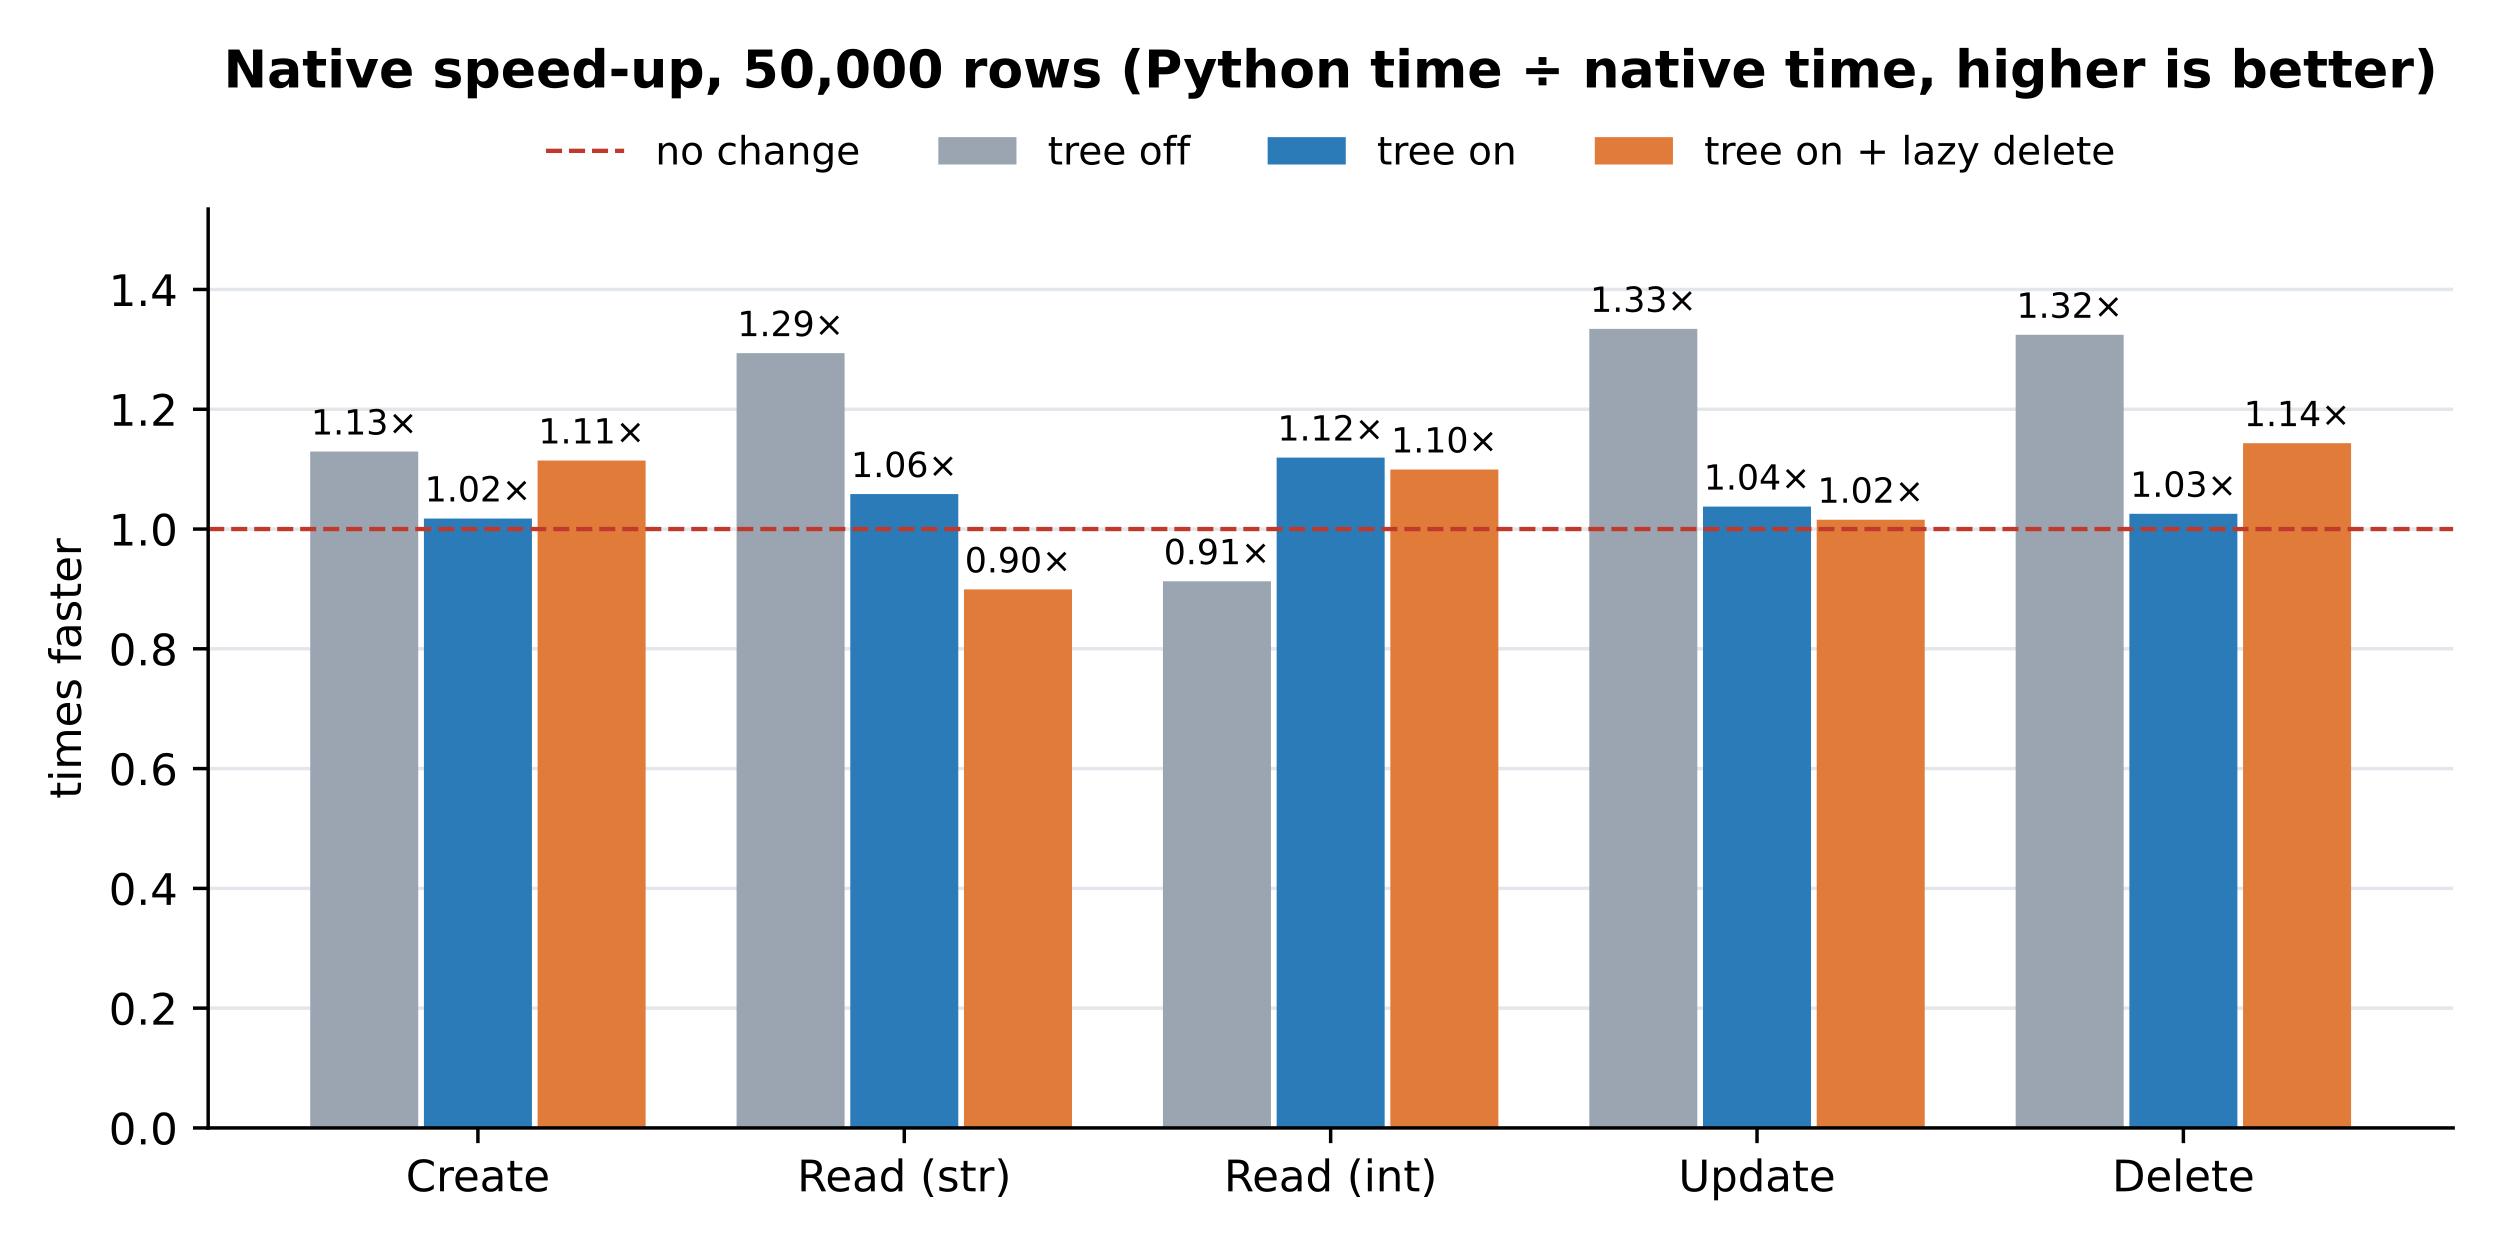
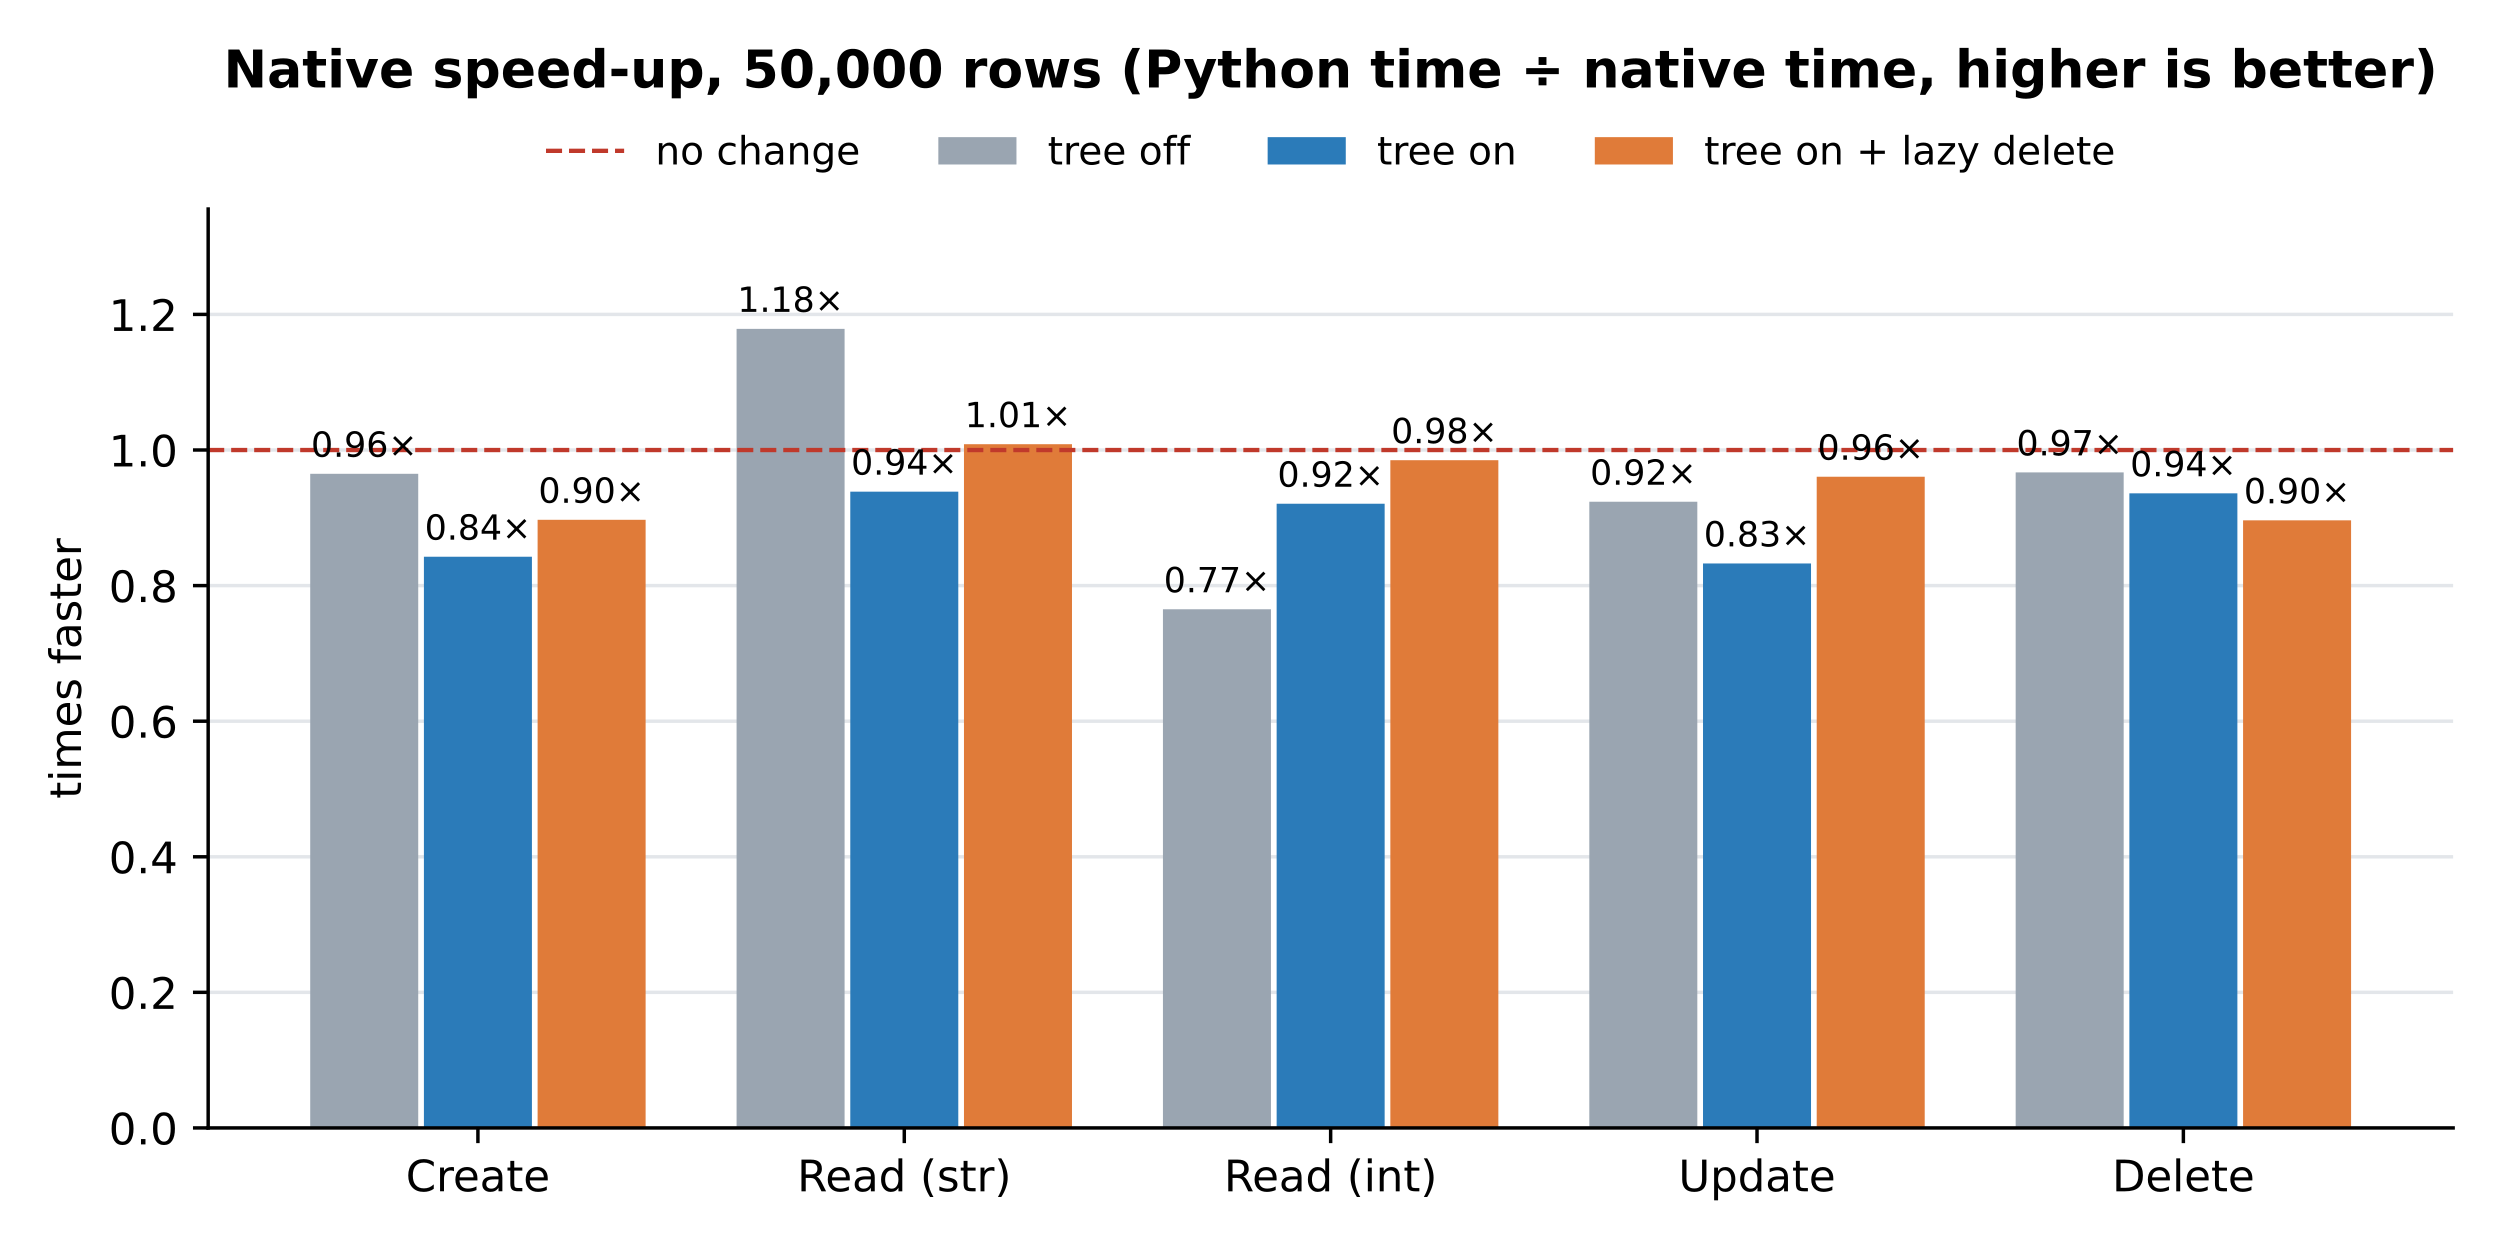
<svg xmlns="http://www.w3.org/2000/svg" xmlns:xlink="http://www.w3.org/1999/xlink" width="576pt" height="288pt" viewBox="0 0 576 288" version="1.1">
  <defs>
    <style type="text/css">*{stroke-linejoin: round; stroke-linecap: butt}</style>
  </defs>
  <g id="figure_1">
    <g id="patch_1">
      <path d="M 0 288 L 576 288 L 576 0 L 0 0 z " style="fill: #ffffff" />
    </g>
    <g id="axes_1">
      <g id="patch_2">
        <path d="M 47.962 259.878 L 565.2 259.878 L 565.2 48.16 L 47.962 48.16 z " style="fill: #ffffff" />
      </g>
      <g id="matplotlib.axis_1">
        <g id="xtick_1">
          <g id="line2d_1">
            <defs>
-               <path id="m3c0e0398b1" d="M 0 0 L 0 3.5 " style="stroke: #000000; stroke-width: 0.8" />
+               <path id="m63445296e5" d="M 0 0 L 0 3.5 " style="stroke: #000000; stroke-width: 0.8" />
            </defs>
            <g>
-               <use xlink:href="#m3c0e0398b1" x="110.112" y="259.878" style="stroke: #000000; stroke-width: 0.8" />
+               <use xlink:href="#m63445296e5" x="110.112" y="259.878" style="stroke: #000000; stroke-width: 0.8" />
            </g>
          </g>
          <g id="text_1">
            <text style="font-size: 10px; font-family: 'DejaVu Sans', 'Bitstream Vera Sans', 'Computer Modern Sans Serif', 'Lucida Grande', 'Verdana', 'Geneva', 'Lucid', 'Arial', 'Helvetica', 'Avant Garde', sans-serif; text-anchor: middle" x="110.112" y="274.475" transform="rotate(-0 110.1121 274.4753)">Create</text>
          </g>
        </g>
        <g id="xtick_2">
          <g id="line2d_2">
            <g>
-               <use xlink:href="#m3c0e0398b1" x="208.347" y="259.878" style="stroke: #000000; stroke-width: 0.8" />
+               <use xlink:href="#m63445296e5" x="208.347" y="259.878" style="stroke: #000000; stroke-width: 0.8" />
            </g>
          </g>
          <g id="text_2">
            <text style="font-size: 10px; font-family: 'DejaVu Sans', 'Bitstream Vera Sans', 'Computer Modern Sans Serif', 'Lucida Grande', 'Verdana', 'Geneva', 'Lucid', 'Arial', 'Helvetica', 'Avant Garde', sans-serif; text-anchor: middle" x="208.347" y="274.476" transform="rotate(-0 208.3466 274.4761)">Read (str)</text>
          </g>
        </g>
        <g id="xtick_3">
          <g id="line2d_3">
            <g>
-               <use xlink:href="#m3c0e0398b1" x="306.581" y="259.878" style="stroke: #000000; stroke-width: 0.8" />
+               <use xlink:href="#m63445296e5" x="306.581" y="259.878" style="stroke: #000000; stroke-width: 0.8" />
            </g>
          </g>
          <g id="text_3">
            <text style="font-size: 10px; font-family: 'DejaVu Sans', 'Bitstream Vera Sans', 'Computer Modern Sans Serif', 'Lucida Grande', 'Verdana', 'Geneva', 'Lucid', 'Arial', 'Helvetica', 'Avant Garde', sans-serif; text-anchor: middle" x="306.581" y="274.476" transform="rotate(-0 306.5812 274.4761)">Read (int)</text>
          </g>
        </g>
        <g id="xtick_4">
          <g id="line2d_4">
            <g>
-               <use xlink:href="#m3c0e0398b1" x="404.816" y="259.878" style="stroke: #000000; stroke-width: 0.8" />
+               <use xlink:href="#m63445296e5" x="404.816" y="259.878" style="stroke: #000000; stroke-width: 0.8" />
            </g>
          </g>
          <g id="text_4">
            <text style="font-size: 10px; font-family: 'DejaVu Sans', 'Bitstream Vera Sans', 'Computer Modern Sans Serif', 'Lucida Grande', 'Verdana', 'Geneva', 'Lucid', 'Arial', 'Helvetica', 'Avant Garde', sans-serif; text-anchor: middle" x="404.816" y="274.476" transform="rotate(-0 404.8157 274.4761)">Update</text>
          </g>
        </g>
        <g id="xtick_5">
          <g id="line2d_5">
            <g>
-               <use xlink:href="#m3c0e0398b1" x="503.05" y="259.878" style="stroke: #000000; stroke-width: 0.8" />
+               <use xlink:href="#m63445296e5" x="503.05" y="259.878" style="stroke: #000000; stroke-width: 0.8" />
            </g>
          </g>
          <g id="text_5">
            <text style="font-size: 10px; font-family: 'DejaVu Sans', 'Bitstream Vera Sans', 'Computer Modern Sans Serif', 'Lucida Grande', 'Verdana', 'Geneva', 'Lucid', 'Arial', 'Helvetica', 'Avant Garde', sans-serif; text-anchor: middle" x="503.05" y="274.476" transform="rotate(-0 503.0503 274.4761)">Delete</text>
          </g>
        </g>
      </g>
      <g id="matplotlib.axis_2">
        <g id="ytick_1">
          <g id="line2d_6">
-             <path d="M 47.962 259.878 L 565.2 259.878 " clip-path="url(#p4f3a8dceb3)" style="fill: none; stroke: #e3e6ea; stroke-width: 0.8; stroke-linecap: square" />
+             <path d="M 47.962 259.878 L 565.2 259.878 " clip-path="url(#p0737471689)" style="fill: none; stroke: #e3e6ea; stroke-width: 0.8; stroke-linecap: square" />
          </g>
          <g id="line2d_7">
            <defs>
-               <path id="me81ddacb31" d="M 0 0 L -3.5 0 " style="stroke: #000000; stroke-width: 0.8" />
+               <path id="mc8d43a5689" d="M 0 0 L -3.5 0 " style="stroke: #000000; stroke-width: 0.8" />
            </defs>
            <g>
-               <use xlink:href="#me81ddacb31" x="47.962" y="259.878" style="stroke: #000000; stroke-width: 0.8" />
+               <use xlink:href="#mc8d43a5689" x="47.962" y="259.878" style="stroke: #000000; stroke-width: 0.8" />
            </g>
          </g>
          <g id="text_6">
            <text style="font-size: 10px; font-family: 'DejaVu Sans', 'Bitstream Vera Sans', 'Computer Modern Sans Serif', 'Lucida Grande', 'Verdana', 'Geneva', 'Lucid', 'Arial', 'Helvetica', 'Avant Garde', sans-serif; text-anchor: end" x="40.962" y="263.676" transform="rotate(-0 40.96234 263.6765)">0.0</text>
          </g>
        </g>
        <g id="ytick_2">
          <g id="line2d_8">
-             <path d="M 47.962 232.281 L 565.2 232.281 " clip-path="url(#p4f3a8dceb3)" style="fill: none; stroke: #e3e6ea; stroke-width: 0.8; stroke-linecap: square" />
+             <path d="M 47.962 228.639 L 565.2 228.639 " clip-path="url(#p0737471689)" style="fill: none; stroke: #e3e6ea; stroke-width: 0.8; stroke-linecap: square" />
          </g>
          <g id="line2d_9">
            <g>
-               <use xlink:href="#me81ddacb31" x="47.962" y="232.281" style="stroke: #000000; stroke-width: 0.8" />
+               <use xlink:href="#mc8d43a5689" x="47.962" y="228.639" style="stroke: #000000; stroke-width: 0.8" />
            </g>
          </g>
          <g id="text_7">
-             <text style="font-size: 10px; font-family: 'DejaVu Sans', 'Bitstream Vera Sans', 'Computer Modern Sans Serif', 'Lucida Grande', 'Verdana', 'Geneva', 'Lucid', 'Arial', 'Helvetica', 'Avant Garde', sans-serif; text-anchor: end" x="40.962" y="236.079" transform="rotate(-0 40.96234 236.0794)">0.2</text>
+             <text style="font-size: 10px; font-family: 'DejaVu Sans', 'Bitstream Vera Sans', 'Computer Modern Sans Serif', 'Lucida Grande', 'Verdana', 'Geneva', 'Lucid', 'Arial', 'Helvetica', 'Avant Garde', sans-serif; text-anchor: end" x="40.962" y="232.437" transform="rotate(-0 40.96234 232.4375)">0.2</text>
          </g>
        </g>
        <g id="ytick_3">
          <g id="line2d_10">
-             <path d="M 47.962 204.683 L 565.2 204.683 " clip-path="url(#p4f3a8dceb3)" style="fill: none; stroke: #e3e6ea; stroke-width: 0.8; stroke-linecap: square" />
+             <path d="M 47.962 197.4 L 565.2 197.4 " clip-path="url(#p0737471689)" style="fill: none; stroke: #e3e6ea; stroke-width: 0.8; stroke-linecap: square" />
          </g>
          <g id="line2d_11">
            <g>
-               <use xlink:href="#me81ddacb31" x="47.962" y="204.683" style="stroke: #000000; stroke-width: 0.8" />
+               <use xlink:href="#mc8d43a5689" x="47.962" y="197.4" style="stroke: #000000; stroke-width: 0.8" />
            </g>
          </g>
          <g id="text_8">
-             <text style="font-size: 10px; font-family: 'DejaVu Sans', 'Bitstream Vera Sans', 'Computer Modern Sans Serif', 'Lucida Grande', 'Verdana', 'Geneva', 'Lucid', 'Arial', 'Helvetica', 'Avant Garde', sans-serif; text-anchor: end" x="40.962" y="208.482" transform="rotate(-0 40.96234 208.4823)">0.4</text>
+             <text style="font-size: 10px; font-family: 'DejaVu Sans', 'Bitstream Vera Sans', 'Computer Modern Sans Serif', 'Lucida Grande', 'Verdana', 'Geneva', 'Lucid', 'Arial', 'Helvetica', 'Avant Garde', sans-serif; text-anchor: end" x="40.962" y="201.198" transform="rotate(-0 40.96234 201.1985)">0.4</text>
          </g>
        </g>
        <g id="ytick_4">
          <g id="line2d_12">
-             <path d="M 47.962 177.086 L 565.2 177.086 " clip-path="url(#p4f3a8dceb3)" style="fill: none; stroke: #e3e6ea; stroke-width: 0.8; stroke-linecap: square" />
+             <path d="M 47.962 166.161 L 565.2 166.161 " clip-path="url(#p0737471689)" style="fill: none; stroke: #e3e6ea; stroke-width: 0.8; stroke-linecap: square" />
          </g>
          <g id="line2d_13">
            <g>
-               <use xlink:href="#me81ddacb31" x="47.962" y="177.086" style="stroke: #000000; stroke-width: 0.8" />
+               <use xlink:href="#mc8d43a5689" x="47.962" y="166.161" style="stroke: #000000; stroke-width: 0.8" />
            </g>
          </g>
          <g id="text_9">
-             <text style="font-size: 10px; font-family: 'DejaVu Sans', 'Bitstream Vera Sans', 'Computer Modern Sans Serif', 'Lucida Grande', 'Verdana', 'Geneva', 'Lucid', 'Arial', 'Helvetica', 'Avant Garde', sans-serif; text-anchor: end" x="40.962" y="180.885" transform="rotate(-0 40.96234 180.8851)">0.6</text>
+             <text style="font-size: 10px; font-family: 'DejaVu Sans', 'Bitstream Vera Sans', 'Computer Modern Sans Serif', 'Lucida Grande', 'Verdana', 'Geneva', 'Lucid', 'Arial', 'Helvetica', 'Avant Garde', sans-serif; text-anchor: end" x="40.962" y="169.959" transform="rotate(-0 40.96234 169.9595)">0.6</text>
          </g>
        </g>
        <g id="ytick_5">
          <g id="line2d_14">
-             <path d="M 47.962 149.489 L 565.2 149.489 " clip-path="url(#p4f3a8dceb3)" style="fill: none; stroke: #e3e6ea; stroke-width: 0.8; stroke-linecap: square" />
+             <path d="M 47.962 134.922 L 565.2 134.922 " clip-path="url(#p0737471689)" style="fill: none; stroke: #e3e6ea; stroke-width: 0.8; stroke-linecap: square" />
          </g>
          <g id="line2d_15">
            <g>
-               <use xlink:href="#me81ddacb31" x="47.962" y="149.489" style="stroke: #000000; stroke-width: 0.8" />
+               <use xlink:href="#mc8d43a5689" x="47.962" y="134.922" style="stroke: #000000; stroke-width: 0.8" />
            </g>
          </g>
          <g id="text_10">
-             <text style="font-size: 10px; font-family: 'DejaVu Sans', 'Bitstream Vera Sans', 'Computer Modern Sans Serif', 'Lucida Grande', 'Verdana', 'Geneva', 'Lucid', 'Arial', 'Helvetica', 'Avant Garde', sans-serif; text-anchor: end" x="40.962" y="153.288" transform="rotate(-0 40.96234 153.288)">0.8</text>
+             <text style="font-size: 10px; font-family: 'DejaVu Sans', 'Bitstream Vera Sans', 'Computer Modern Sans Serif', 'Lucida Grande', 'Verdana', 'Geneva', 'Lucid', 'Arial', 'Helvetica', 'Avant Garde', sans-serif; text-anchor: end" x="40.962" y="138.72" transform="rotate(-0 40.96234 138.7205)">0.8</text>
          </g>
        </g>
        <g id="ytick_6">
          <g id="line2d_16">
-             <path d="M 47.962 121.892 L 565.2 121.892 " clip-path="url(#p4f3a8dceb3)" style="fill: none; stroke: #e3e6ea; stroke-width: 0.8; stroke-linecap: square" />
+             <path d="M 47.962 103.683 L 565.2 103.683 " clip-path="url(#p0737471689)" style="fill: none; stroke: #e3e6ea; stroke-width: 0.8; stroke-linecap: square" />
          </g>
          <g id="line2d_17">
            <g>
-               <use xlink:href="#me81ddacb31" x="47.962" y="121.892" style="stroke: #000000; stroke-width: 0.8" />
+               <use xlink:href="#mc8d43a5689" x="47.962" y="103.683" style="stroke: #000000; stroke-width: 0.8" />
            </g>
          </g>
          <g id="text_11">
-             <text style="font-size: 10px; font-family: 'DejaVu Sans', 'Bitstream Vera Sans', 'Computer Modern Sans Serif', 'Lucida Grande', 'Verdana', 'Geneva', 'Lucid', 'Arial', 'Helvetica', 'Avant Garde', sans-serif; text-anchor: end" x="40.962" y="125.691" transform="rotate(-0 40.96234 125.6909)">1.0</text>
+             <text style="font-size: 10px; font-family: 'DejaVu Sans', 'Bitstream Vera Sans', 'Computer Modern Sans Serif', 'Lucida Grande', 'Verdana', 'Geneva', 'Lucid', 'Arial', 'Helvetica', 'Avant Garde', sans-serif; text-anchor: end" x="40.962" y="107.481" transform="rotate(-0 40.96234 107.4815)">1.0</text>
          </g>
        </g>
        <g id="ytick_7">
          <g id="line2d_18">
-             <path d="M 47.962 94.295 L 565.2 94.295 " clip-path="url(#p4f3a8dceb3)" style="fill: none; stroke: #e3e6ea; stroke-width: 0.8; stroke-linecap: square" />
+             <path d="M 47.962 72.444 L 565.2 72.444 " clip-path="url(#p0737471689)" style="fill: none; stroke: #e3e6ea; stroke-width: 0.8; stroke-linecap: square" />
          </g>
          <g id="line2d_19">
            <g>
-               <use xlink:href="#me81ddacb31" x="47.962" y="94.295" style="stroke: #000000; stroke-width: 0.8" />
+               <use xlink:href="#mc8d43a5689" x="47.962" y="72.444" style="stroke: #000000; stroke-width: 0.8" />
            </g>
          </g>
          <g id="text_12">
-             <text style="font-size: 10px; font-family: 'DejaVu Sans', 'Bitstream Vera Sans', 'Computer Modern Sans Serif', 'Lucida Grande', 'Verdana', 'Geneva', 'Lucid', 'Arial', 'Helvetica', 'Avant Garde', sans-serif; text-anchor: end" x="40.962" y="98.094" transform="rotate(-0 40.96234 98.09381)">1.2</text>
-           </g>
-         </g>
-         <g id="ytick_8">
-           <g id="line2d_20">
-             <path d="M 47.962 66.698 L 565.2 66.698 " clip-path="url(#p4f3a8dceb3)" style="fill: none; stroke: #e3e6ea; stroke-width: 0.8; stroke-linecap: square" />
-           </g>
-           <g id="line2d_21">
-             <g>
-               <use xlink:href="#me81ddacb31" x="47.962" y="66.698" style="stroke: #000000; stroke-width: 0.8" />
-             </g>
-           </g>
-           <g id="text_13">
-             <text style="font-size: 10px; font-family: 'DejaVu Sans', 'Bitstream Vera Sans', 'Computer Modern Sans Serif', 'Lucida Grande', 'Verdana', 'Geneva', 'Lucid', 'Arial', 'Helvetica', 'Avant Garde', sans-serif; text-anchor: end" x="40.962" y="70.497" transform="rotate(-0 40.96234 70.49669)">1.4</text>
-           </g>
-         </g>
-         <g id="text_14">
+             <text style="font-size: 10px; font-family: 'DejaVu Sans', 'Bitstream Vera Sans', 'Computer Modern Sans Serif', 'Lucida Grande', 'Verdana', 'Geneva', 'Lucid', 'Arial', 'Helvetica', 'Avant Garde', sans-serif; text-anchor: end" x="40.962" y="76.242" transform="rotate(-0 40.96234 76.24248)">1.2</text>
+           </g>
+         </g>
+         <g id="text_13">
          <text style="font-size: 10px; font-family: 'DejaVu Sans', 'Bitstream Vera Sans', 'Computer Modern Sans Serif', 'Lucida Grande', 'Verdana', 'Geneva', 'Lucid', 'Arial', 'Helvetica', 'Avant Garde', sans-serif; text-anchor: middle" x="18.657" y="154.019" transform="rotate(-90 18.65687 154.0188)">times faster</text>
        </g>
      </g>
      <g id="patch_3">
-         <path d="M 71.473 259.878 L 96.359 259.878 L 96.359 104.037 L 71.473 104.037 z " clip-path="url(#p4f3a8dceb3)" style="fill: #9aa5b1" />
+         <path d="M 71.473 259.878 L 96.359 259.878 L 96.359 109.166 L 71.473 109.166 z " clip-path="url(#p0737471689)" style="fill: #9aa5b1" />
      </g>
      <g id="patch_4">
-         <path d="M 169.708 259.878 L 194.594 259.878 L 194.594 81.365 L 169.708 81.365 z " clip-path="url(#p4f3a8dceb3)" style="fill: #9aa5b1" />
+         <path d="M 169.708 259.878 L 194.594 259.878 L 194.594 75.775 L 169.708 75.775 z " clip-path="url(#p0737471689)" style="fill: #9aa5b1" />
      </g>
      <g id="patch_5">
-         <path d="M 267.942 259.878 L 292.828 259.878 L 292.828 133.92 L 267.942 133.92 z " clip-path="url(#p4f3a8dceb3)" style="fill: #9aa5b1" />
+         <path d="M 267.942 259.878 L 292.828 259.878 L 292.828 140.382 L 267.942 140.382 z " clip-path="url(#p0737471689)" style="fill: #9aa5b1" />
      </g>
      <g id="patch_6">
-         <path d="M 366.177 259.878 L 391.063 259.878 L 391.063 75.775 L 366.177 75.775 z " clip-path="url(#p4f3a8dceb3)" style="fill: #9aa5b1" />
+         <path d="M 366.177 259.878 L 391.063 259.878 L 391.063 115.606 L 366.177 115.606 z " clip-path="url(#p0737471689)" style="fill: #9aa5b1" />
      </g>
      <g id="patch_7">
-         <path d="M 464.411 259.878 L 489.297 259.878 L 489.297 77.139 L 464.411 77.139 z " clip-path="url(#p4f3a8dceb3)" style="fill: #9aa5b1" />
+         <path d="M 464.411 259.878 L 489.297 259.878 L 489.297 108.84 L 464.411 108.84 z " clip-path="url(#p0737471689)" style="fill: #9aa5b1" />
      </g>
      <g id="patch_8">
-         <path d="M 97.669 259.878 L 122.555 259.878 L 122.555 119.462 L 97.669 119.462 z " clip-path="url(#p4f3a8dceb3)" style="fill: #2b7bb9" />
+         <path d="M 97.669 259.878 L 122.555 259.878 L 122.555 128.267 L 97.669 128.267 z " clip-path="url(#p0737471689)" style="fill: #2b7bb9" />
      </g>
      <g id="patch_9">
-         <path d="M 195.904 259.878 L 220.79 259.878 L 220.79 113.838 L 195.904 113.838 z " clip-path="url(#p4f3a8dceb3)" style="fill: #2b7bb9" />
+         <path d="M 195.904 259.878 L 220.79 259.878 L 220.79 113.283 L 195.904 113.283 z " clip-path="url(#p0737471689)" style="fill: #2b7bb9" />
      </g>
      <g id="patch_10">
-         <path d="M 294.138 259.878 L 319.024 259.878 L 319.024 105.425 L 294.138 105.425 z " clip-path="url(#p4f3a8dceb3)" style="fill: #2b7bb9" />
+         <path d="M 294.138 259.878 L 319.024 259.878 L 319.024 116.057 L 294.138 116.057 z " clip-path="url(#p0737471689)" style="fill: #2b7bb9" />
      </g>
      <g id="patch_11">
-         <path d="M 392.373 259.878 L 417.259 259.878 L 417.259 116.727 L 392.373 116.727 z " clip-path="url(#p4f3a8dceb3)" style="fill: #2b7bb9" />
+         <path d="M 392.373 259.878 L 417.259 259.878 L 417.259 129.817 L 392.373 129.817 z " clip-path="url(#p0737471689)" style="fill: #2b7bb9" />
      </g>
      <g id="patch_12">
-         <path d="M 490.607 259.878 L 515.493 259.878 L 515.493 118.378 L 490.607 118.378 z " clip-path="url(#p4f3a8dceb3)" style="fill: #2b7bb9" />
+         <path d="M 490.607 259.878 L 515.493 259.878 L 515.493 113.662 L 490.607 113.662 z " clip-path="url(#p0737471689)" style="fill: #2b7bb9" />
      </g>
      <g id="patch_13">
-         <path d="M 123.865 259.878 L 148.751 259.878 L 148.751 106.103 L 123.865 106.103 z " clip-path="url(#p4f3a8dceb3)" style="fill: #e07b39" />
+         <path d="M 123.865 259.878 L 148.751 259.878 L 148.751 119.763 L 123.865 119.763 z " clip-path="url(#p0737471689)" style="fill: #e07b39" />
      </g>
      <g id="patch_14">
-         <path d="M 222.099 259.878 L 246.986 259.878 L 246.986 135.803 L 222.099 135.803 z " clip-path="url(#p4f3a8dceb3)" style="fill: #e07b39" />
+         <path d="M 222.099 259.878 L 246.986 259.878 L 246.986 102.347 L 222.099 102.347 z " clip-path="url(#p0737471689)" style="fill: #e07b39" />
      </g>
      <g id="patch_15">
-         <path d="M 320.334 259.878 L 345.22 259.878 L 345.22 108.173 L 320.334 108.173 z " clip-path="url(#p4f3a8dceb3)" style="fill: #e07b39" />
+         <path d="M 320.334 259.878 L 345.22 259.878 L 345.22 106.036 L 320.334 106.036 z " clip-path="url(#p0737471689)" style="fill: #e07b39" />
      </g>
      <g id="patch_16">
-         <path d="M 418.569 259.878 L 443.455 259.878 L 443.455 119.752 L 418.569 119.752 z " clip-path="url(#p4f3a8dceb3)" style="fill: #e07b39" />
+         <path d="M 418.569 259.878 L 443.455 259.878 L 443.455 109.84 L 418.569 109.84 z " clip-path="url(#p0737471689)" style="fill: #e07b39" />
      </g>
      <g id="patch_17">
-         <path d="M 516.803 259.878 L 541.689 259.878 L 541.689 102.107 L 516.803 102.107 z " clip-path="url(#p4f3a8dceb3)" style="fill: #e07b39" />
-       </g>
-       <g id="line2d_22">
-         <path d="M 47.962 121.892 L 565.2 121.892 " clip-path="url(#p4f3a8dceb3)" style="fill: none; stroke-dasharray: 3.7,1.6; stroke-dashoffset: 0; stroke: #c0392b" />
+         <path d="M 516.803 259.878 L 541.689 259.878 L 541.689 119.883 L 516.803 119.883 z " clip-path="url(#p0737471689)" style="fill: #e07b39" />
+       </g>
+       <g id="line2d_20">
+         <path d="M 47.962 103.683 L 565.2 103.683 " clip-path="url(#p0737471689)" style="fill: none; stroke-dasharray: 3.7,1.6; stroke-dashoffset: 0; stroke: #c0392b" />
      </g>
      <g id="patch_18">
        <path d="M 47.962 259.878 L 47.962 48.16 " style="fill: none; stroke: #000000; stroke-width: 0.8; stroke-linejoin: miter; stroke-linecap: square" />
      </g>
      <g id="patch_19">
        <path d="M 47.962 259.878 L 565.2 259.878 " style="fill: none; stroke: #000000; stroke-width: 0.8; stroke-linejoin: miter; stroke-linecap: square" />
      </g>
+       <g id="text_14">
+         <text style="font-size: 8px; font-family: 'DejaVu Sans', 'Bitstream Vera Sans', 'Computer Modern Sans Serif', 'Lucida Grande', 'Verdana', 'Geneva', 'Lucid', 'Arial', 'Helvetica', 'Avant Garde', sans-serif; text-anchor: middle" x="83.916" y="105.244" transform="rotate(-0 83.91619 105.2443)">0.96×</text>
+       </g>
      <g id="text_15">
-         <text style="font-size: 8px; font-family: 'DejaVu Sans', 'Bitstream Vera Sans', 'Computer Modern Sans Serif', 'Lucida Grande', 'Verdana', 'Geneva', 'Lucid', 'Arial', 'Helvetica', 'Avant Garde', sans-serif; text-anchor: middle" x="83.916" y="100.115" transform="rotate(-0 83.91619 100.1151)">1.13×</text>
+         <text style="font-size: 8px; font-family: 'DejaVu Sans', 'Bitstream Vera Sans', 'Computer Modern Sans Serif', 'Lucida Grande', 'Verdana', 'Geneva', 'Lucid', 'Arial', 'Helvetica', 'Avant Garde', sans-serif; text-anchor: middle" x="182.151" y="71.853" transform="rotate(-0 182.1507 71.85347)">1.18×</text>
      </g>
      <g id="text_16">
-         <text style="font-size: 8px; font-family: 'DejaVu Sans', 'Bitstream Vera Sans', 'Computer Modern Sans Serif', 'Lucida Grande', 'Verdana', 'Geneva', 'Lucid', 'Arial', 'Helvetica', 'Avant Garde', sans-serif; text-anchor: middle" x="182.151" y="77.443" transform="rotate(-0 182.1507 77.44282)">1.29×</text>
+         <text style="font-size: 8px; font-family: 'DejaVu Sans', 'Bitstream Vera Sans', 'Computer Modern Sans Serif', 'Lucida Grande', 'Verdana', 'Geneva', 'Lucid', 'Arial', 'Helvetica', 'Avant Garde', sans-serif; text-anchor: middle" x="280.385" y="136.461" transform="rotate(-0 280.3853 136.4606)">0.77×</text>
      </g>
      <g id="text_17">
-         <text style="font-size: 8px; font-family: 'DejaVu Sans', 'Bitstream Vera Sans', 'Computer Modern Sans Serif', 'Lucida Grande', 'Verdana', 'Geneva', 'Lucid', 'Arial', 'Helvetica', 'Avant Garde', sans-serif; text-anchor: middle" x="280.385" y="129.998" transform="rotate(-0 280.3853 129.9977)">0.91×</text>
+         <text style="font-size: 8px; font-family: 'DejaVu Sans', 'Bitstream Vera Sans', 'Computer Modern Sans Serif', 'Lucida Grande', 'Verdana', 'Geneva', 'Lucid', 'Arial', 'Helvetica', 'Avant Garde', sans-serif; text-anchor: middle" x="378.62" y="111.684" transform="rotate(-0 378.6198 111.6843)">0.92×</text>
      </g>
      <g id="text_18">
-         <text style="font-size: 8px; font-family: 'DejaVu Sans', 'Bitstream Vera Sans', 'Computer Modern Sans Serif', 'Lucida Grande', 'Verdana', 'Geneva', 'Lucid', 'Arial', 'Helvetica', 'Avant Garde', sans-serif; text-anchor: middle" x="378.62" y="71.853" transform="rotate(-0 378.6198 71.85347)">1.33×</text>
+         <text style="font-size: 8px; font-family: 'DejaVu Sans', 'Bitstream Vera Sans', 'Computer Modern Sans Serif', 'Lucida Grande', 'Verdana', 'Geneva', 'Lucid', 'Arial', 'Helvetica', 'Avant Garde', sans-serif; text-anchor: middle" x="476.854" y="104.918" transform="rotate(-0 476.8544 104.9183)">0.97×</text>
      </g>
      <g id="text_19">
-         <text style="font-size: 8px; font-family: 'DejaVu Sans', 'Bitstream Vera Sans', 'Computer Modern Sans Serif', 'Lucida Grande', 'Verdana', 'Geneva', 'Lucid', 'Arial', 'Helvetica', 'Avant Garde', sans-serif; text-anchor: middle" x="476.854" y="73.217" transform="rotate(-0 476.8544 73.21729)">1.32×</text>
+         <text style="font-size: 8px; font-family: 'DejaVu Sans', 'Bitstream Vera Sans', 'Computer Modern Sans Serif', 'Lucida Grande', 'Verdana', 'Geneva', 'Lucid', 'Arial', 'Helvetica', 'Avant Garde', sans-serif; text-anchor: middle" x="110.112" y="124.345" transform="rotate(-0 110.1121 124.345)">0.84×</text>
      </g>
      <g id="text_20">
-         <text style="font-size: 8px; font-family: 'DejaVu Sans', 'Bitstream Vera Sans', 'Computer Modern Sans Serif', 'Lucida Grande', 'Verdana', 'Geneva', 'Lucid', 'Arial', 'Helvetica', 'Avant Garde', sans-serif; text-anchor: middle" x="110.112" y="115.54" transform="rotate(-0 110.1121 115.5401)">1.02×</text>
+         <text style="font-size: 8px; font-family: 'DejaVu Sans', 'Bitstream Vera Sans', 'Computer Modern Sans Serif', 'Lucida Grande', 'Verdana', 'Geneva', 'Lucid', 'Arial', 'Helvetica', 'Avant Garde', sans-serif; text-anchor: middle" x="208.347" y="109.361" transform="rotate(-0 208.3466 109.3609)">0.94×</text>
      </g>
      <g id="text_21">
-         <text style="font-size: 8px; font-family: 'DejaVu Sans', 'Bitstream Vera Sans', 'Computer Modern Sans Serif', 'Lucida Grande', 'Verdana', 'Geneva', 'Lucid', 'Arial', 'Helvetica', 'Avant Garde', sans-serif; text-anchor: middle" x="208.347" y="109.917" transform="rotate(-0 208.3466 109.9165)">1.06×</text>
+         <text style="font-size: 8px; font-family: 'DejaVu Sans', 'Bitstream Vera Sans', 'Computer Modern Sans Serif', 'Lucida Grande', 'Verdana', 'Geneva', 'Lucid', 'Arial', 'Helvetica', 'Avant Garde', sans-serif; text-anchor: middle" x="306.581" y="112.135" transform="rotate(-0 306.5812 112.1347)">0.92×</text>
      </g>
      <g id="text_22">
-         <text style="font-size: 8px; font-family: 'DejaVu Sans', 'Bitstream Vera Sans', 'Computer Modern Sans Serif', 'Lucida Grande', 'Verdana', 'Geneva', 'Lucid', 'Arial', 'Helvetica', 'Avant Garde', sans-serif; text-anchor: middle" x="306.581" y="101.504" transform="rotate(-0 306.5812 101.5036)">1.12×</text>
+         <text style="font-size: 8px; font-family: 'DejaVu Sans', 'Bitstream Vera Sans', 'Computer Modern Sans Serif', 'Lucida Grande', 'Verdana', 'Geneva', 'Lucid', 'Arial', 'Helvetica', 'Avant Garde', sans-serif; text-anchor: middle" x="404.816" y="125.895" transform="rotate(-0 404.8157 125.8953)">0.83×</text>
      </g>
      <g id="text_23">
-         <text style="font-size: 8px; font-family: 'DejaVu Sans', 'Bitstream Vera Sans', 'Computer Modern Sans Serif', 'Lucida Grande', 'Verdana', 'Geneva', 'Lucid', 'Arial', 'Helvetica', 'Avant Garde', sans-serif; text-anchor: middle" x="404.816" y="112.805" transform="rotate(-0 404.8157 112.805)">1.04×</text>
+         <text style="font-size: 8px; font-family: 'DejaVu Sans', 'Bitstream Vera Sans', 'Computer Modern Sans Serif', 'Lucida Grande', 'Verdana', 'Geneva', 'Lucid', 'Arial', 'Helvetica', 'Avant Garde', sans-serif; text-anchor: middle" x="503.05" y="109.74" transform="rotate(-0 503.0503 109.7397)">0.94×</text>
      </g>
      <g id="text_24">
-         <text style="font-size: 8px; font-family: 'DejaVu Sans', 'Bitstream Vera Sans', 'Computer Modern Sans Serif', 'Lucida Grande', 'Verdana', 'Geneva', 'Lucid', 'Arial', 'Helvetica', 'Avant Garde', sans-serif; text-anchor: middle" x="503.05" y="114.456" transform="rotate(-0 503.0503 114.4559)">1.03×</text>
+         <text style="font-size: 8px; font-family: 'DejaVu Sans', 'Bitstream Vera Sans', 'Computer Modern Sans Serif', 'Lucida Grande', 'Verdana', 'Geneva', 'Lucid', 'Arial', 'Helvetica', 'Avant Garde', sans-serif; text-anchor: middle" x="136.308" y="115.841" transform="rotate(-0 136.308 115.8414)">0.90×</text>
      </g>
      <g id="text_25">
-         <text style="font-size: 8px; font-family: 'DejaVu Sans', 'Bitstream Vera Sans', 'Computer Modern Sans Serif', 'Lucida Grande', 'Verdana', 'Geneva', 'Lucid', 'Arial', 'Helvetica', 'Avant Garde', sans-serif; text-anchor: middle" x="136.308" y="102.181" transform="rotate(-0 136.308 102.1814)">1.11×</text>
+         <text style="font-size: 8px; font-family: 'DejaVu Sans', 'Bitstream Vera Sans', 'Computer Modern Sans Serif', 'Lucida Grande', 'Verdana', 'Geneva', 'Lucid', 'Arial', 'Helvetica', 'Avant Garde', sans-serif; text-anchor: middle" x="234.543" y="98.425" transform="rotate(-0 234.5425 98.42497)">1.01×</text>
      </g>
      <g id="text_26">
-         <text style="font-size: 8px; font-family: 'DejaVu Sans', 'Bitstream Vera Sans', 'Computer Modern Sans Serif', 'Lucida Grande', 'Verdana', 'Geneva', 'Lucid', 'Arial', 'Helvetica', 'Avant Garde', sans-serif; text-anchor: middle" x="234.543" y="131.881" transform="rotate(-0 234.5425 131.8813)">0.90×</text>
+         <text style="font-size: 8px; font-family: 'DejaVu Sans', 'Bitstream Vera Sans', 'Computer Modern Sans Serif', 'Lucida Grande', 'Verdana', 'Geneva', 'Lucid', 'Arial', 'Helvetica', 'Avant Garde', sans-serif; text-anchor: middle" x="332.777" y="102.114" transform="rotate(-0 332.7771 102.1144)">0.98×</text>
      </g>
      <g id="text_27">
-         <text style="font-size: 8px; font-family: 'DejaVu Sans', 'Bitstream Vera Sans', 'Computer Modern Sans Serif', 'Lucida Grande', 'Verdana', 'Geneva', 'Lucid', 'Arial', 'Helvetica', 'Avant Garde', sans-serif; text-anchor: middle" x="332.777" y="104.251" transform="rotate(-0 332.7771 104.251)">1.10×</text>
+         <text style="font-size: 8px; font-family: 'DejaVu Sans', 'Bitstream Vera Sans', 'Computer Modern Sans Serif', 'Lucida Grande', 'Verdana', 'Geneva', 'Lucid', 'Arial', 'Helvetica', 'Avant Garde', sans-serif; text-anchor: middle" x="431.012" y="105.919" transform="rotate(-0 431.0116 105.9186)">0.96×</text>
      </g>
      <g id="text_28">
-         <text style="font-size: 8px; font-family: 'DejaVu Sans', 'Bitstream Vera Sans', 'Computer Modern Sans Serif', 'Lucida Grande', 'Verdana', 'Geneva', 'Lucid', 'Arial', 'Helvetica', 'Avant Garde', sans-serif; text-anchor: middle" x="431.012" y="115.83" transform="rotate(-0 431.0116 115.8301)">1.02×</text>
+         <text style="font-size: 8px; font-family: 'DejaVu Sans', 'Bitstream Vera Sans', 'Computer Modern Sans Serif', 'Lucida Grande', 'Verdana', 'Geneva', 'Lucid', 'Arial', 'Helvetica', 'Avant Garde', sans-serif; text-anchor: middle" x="529.246" y="115.961" transform="rotate(-0 529.2462 115.9607)">0.90×</text>
      </g>
      <g id="text_29">
-         <text style="font-size: 8px; font-family: 'DejaVu Sans', 'Bitstream Vera Sans', 'Computer Modern Sans Serif', 'Lucida Grande', 'Verdana', 'Geneva', 'Lucid', 'Arial', 'Helvetica', 'Avant Garde', sans-serif; text-anchor: middle" x="529.246" y="98.185" transform="rotate(-0 529.2462 98.1855)">1.14×</text>
-       </g>
-       <g id="text_30">
        <text style="font-weight: 700; font-size: 12px; font-family: 'DejaVu Sans', 'Bitstream Vera Sans', 'Computer Modern Sans Serif', 'Lucida Grande', 'Verdana', 'Geneva', 'Lucid', 'Arial', 'Helvetica', 'Avant Garde', sans-serif; text-anchor: middle" x="306.581" y="20.16" transform="rotate(-0 306.5812 20.16)">Native speed-up, 50,000 rows (Python time ÷ native time, higher is better)</text>
      </g>
      <g id="legend_1">
-         <g id="line2d_23">
+         <g id="line2d_21">
          <path d="M 125.799 34.748 L 134.799 34.748 L 143.799 34.748 " style="fill: none; stroke-dasharray: 3.7,1.6; stroke-dashoffset: 0; stroke: #c0392b" />
        </g>
-         <g id="text_31">
+         <g id="text_30">
          <text style="font-size: 9px; font-family: 'DejaVu Sans', 'Bitstream Vera Sans', 'Computer Modern Sans Serif', 'Lucida Grande', 'Verdana', 'Geneva', 'Lucid', 'Arial', 'Helvetica', 'Avant Garde', sans-serif; text-anchor: start" x="150.999" y="37.898" transform="rotate(-0 150.9993 37.89789)">no change</text>
        </g>
        <g id="patch_20">
          <path d="M 216.193 37.898 L 234.193 37.898 L 234.193 31.598 L 216.193 31.598 z " style="fill: #9aa5b1" />
        </g>
-         <g id="text_32">
+         <g id="text_31">
          <text style="font-size: 9px; font-family: 'DejaVu Sans', 'Bitstream Vera Sans', 'Computer Modern Sans Serif', 'Lucida Grande', 'Verdana', 'Geneva', 'Lucid', 'Arial', 'Helvetica', 'Avant Garde', sans-serif; text-anchor: start" x="241.393" y="37.898" transform="rotate(-0 241.393 37.89789)">tree off</text>
        </g>
        <g id="patch_21">
          <path d="M 292.066 37.898 L 310.066 37.898 L 310.066 31.598 L 292.066 31.598 z " style="fill: #2b7bb9" />
        </g>
-         <g id="text_33">
+         <g id="text_32">
          <text style="font-size: 9px; font-family: 'DejaVu Sans', 'Bitstream Vera Sans', 'Computer Modern Sans Serif', 'Lucida Grande', 'Verdana', 'Geneva', 'Lucid', 'Arial', 'Helvetica', 'Avant Garde', sans-serif; text-anchor: start" x="317.266" y="37.898" transform="rotate(-0 317.2659 37.89789)">tree on</text>
        </g>
        <g id="patch_22">
          <path d="M 367.442 37.898 L 385.442 37.898 L 385.442 31.598 L 367.442 31.598 z " style="fill: #e07b39" />
        </g>
-         <g id="text_34">
+         <g id="text_33">
          <text style="font-size: 9px; font-family: 'DejaVu Sans', 'Bitstream Vera Sans', 'Computer Modern Sans Serif', 'Lucida Grande', 'Verdana', 'Geneva', 'Lucid', 'Arial', 'Helvetica', 'Avant Garde', sans-serif; text-anchor: start" x="392.642" y="37.898" transform="rotate(-0 392.6423 37.89789)">tree on + lazy delete</text>
        </g>
      </g>
    </g>
  </g>
  <defs>
-     <clipPath id="p4f3a8dceb3">
+     <clipPath id="p0737471689">
      <rect x="47.962" y="48.16" width="517.238" height="211.718" />
    </clipPath>
  </defs>
</svg>
